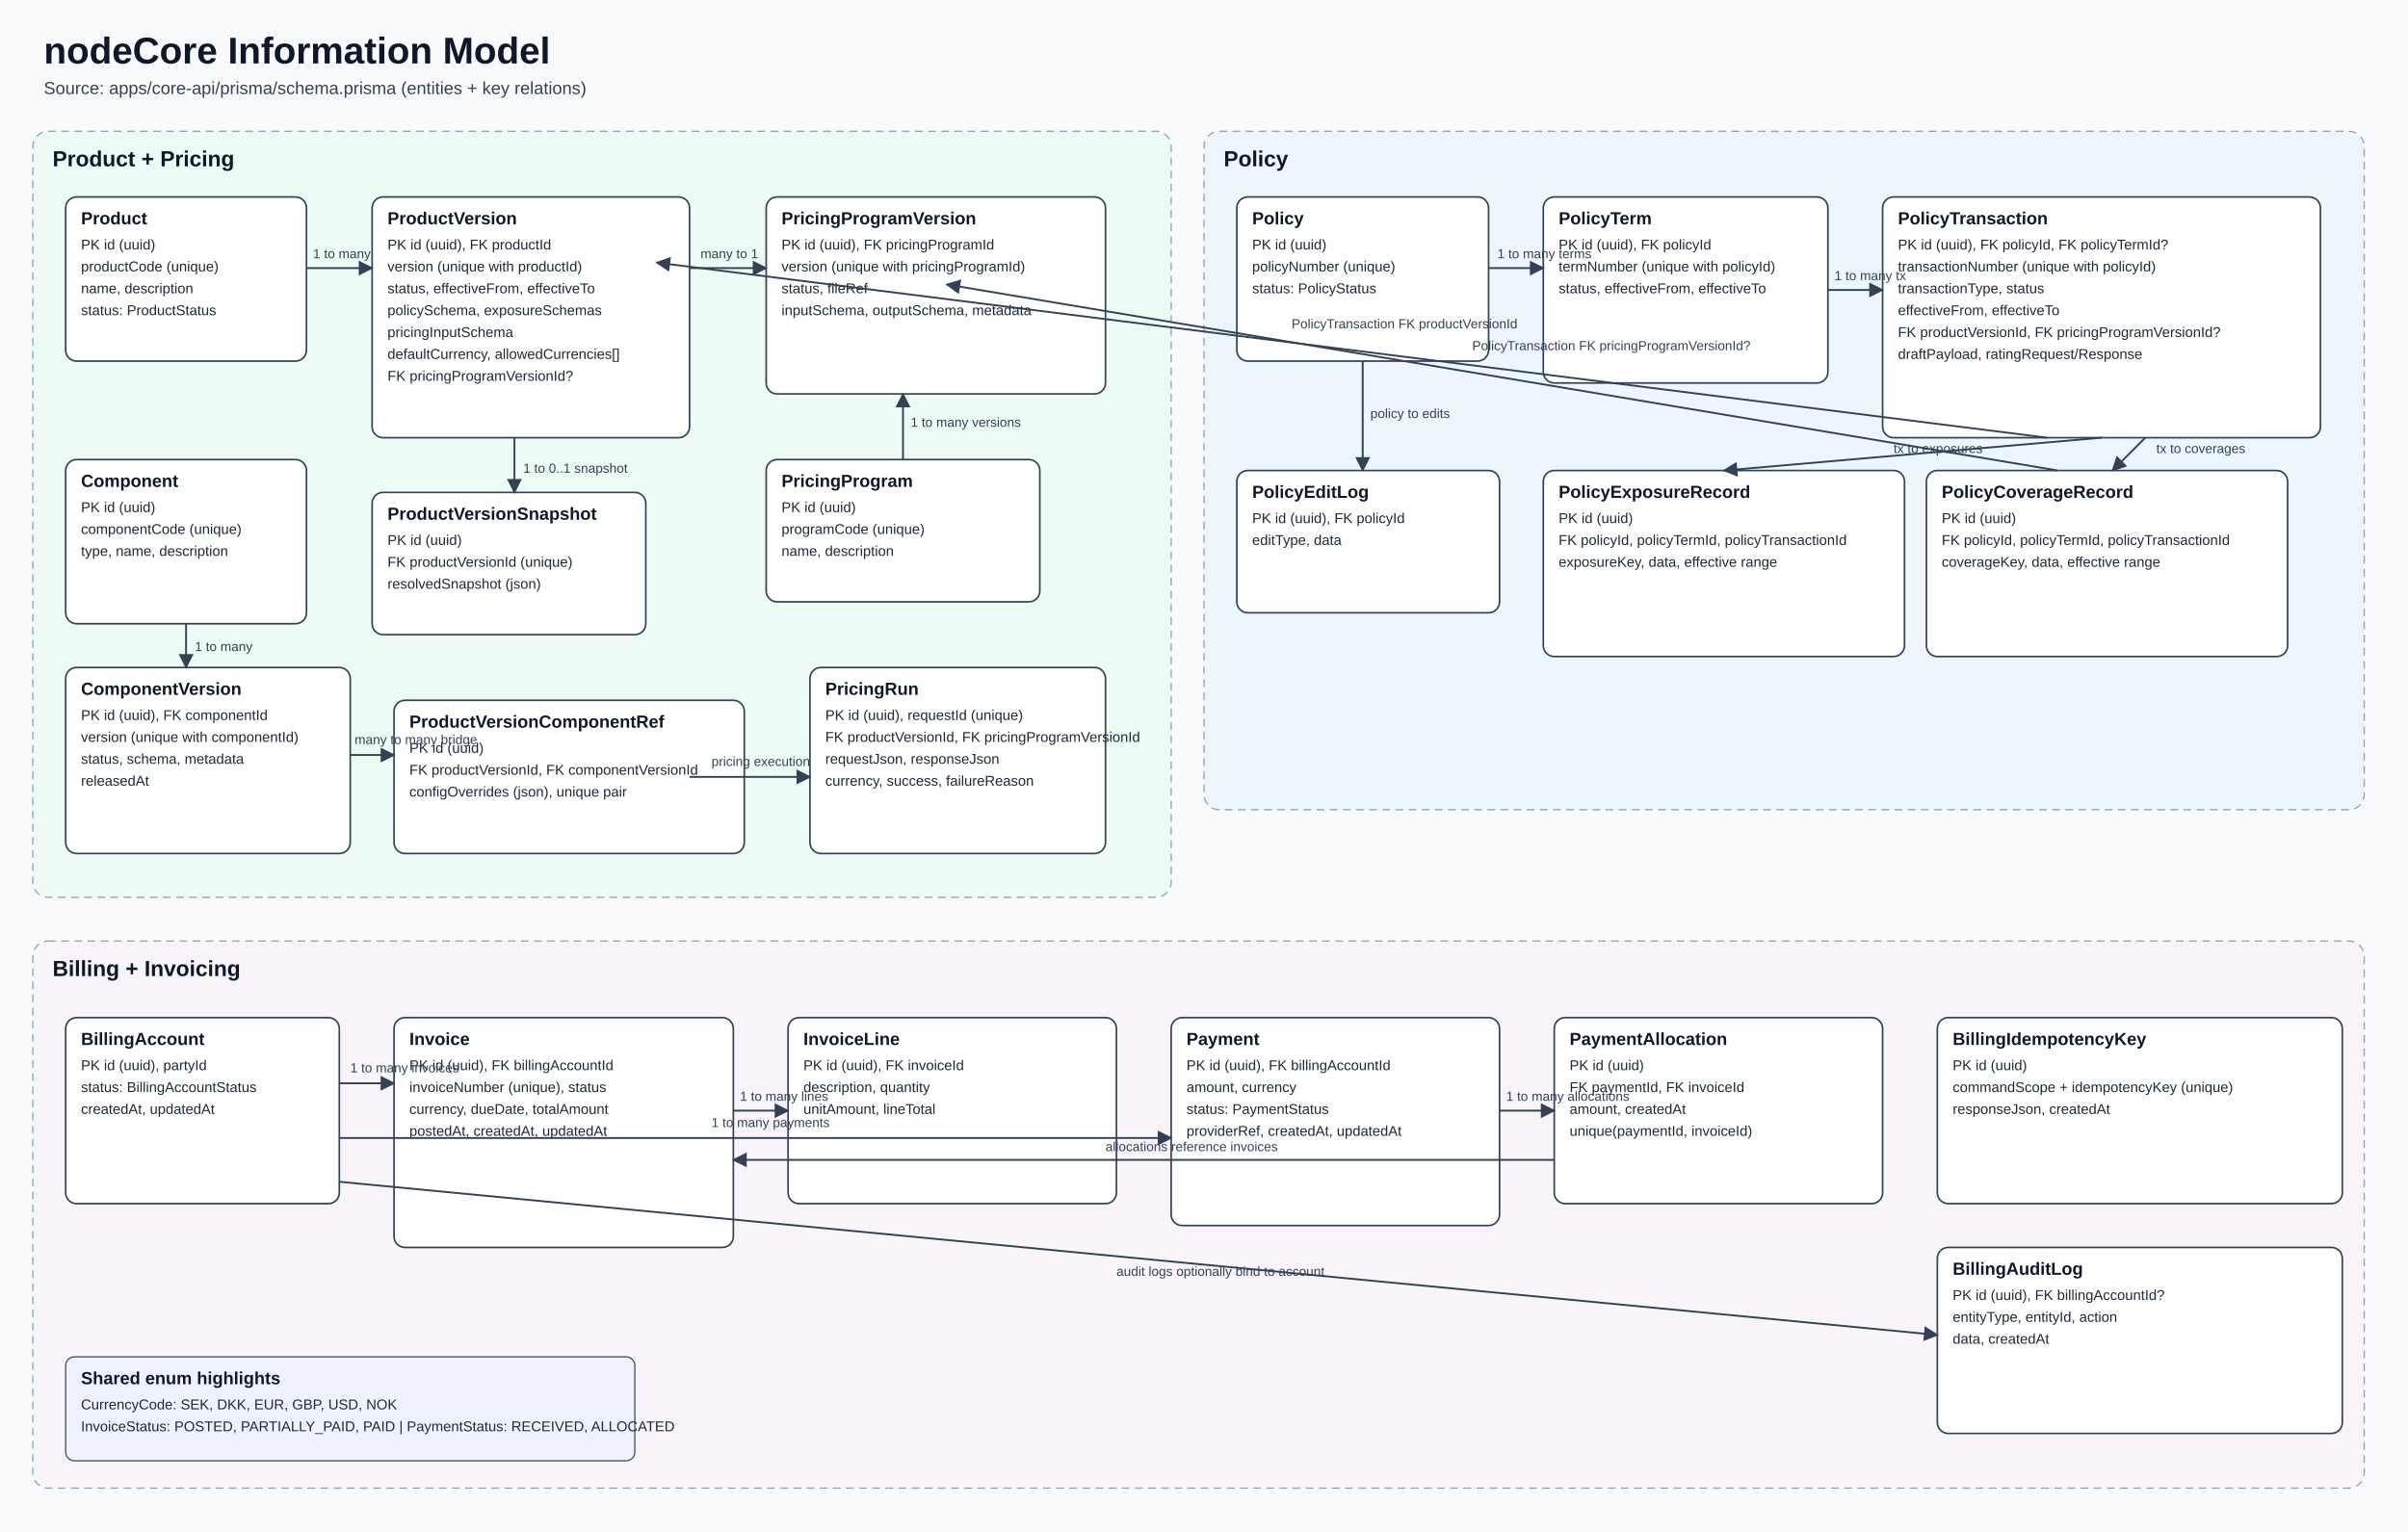
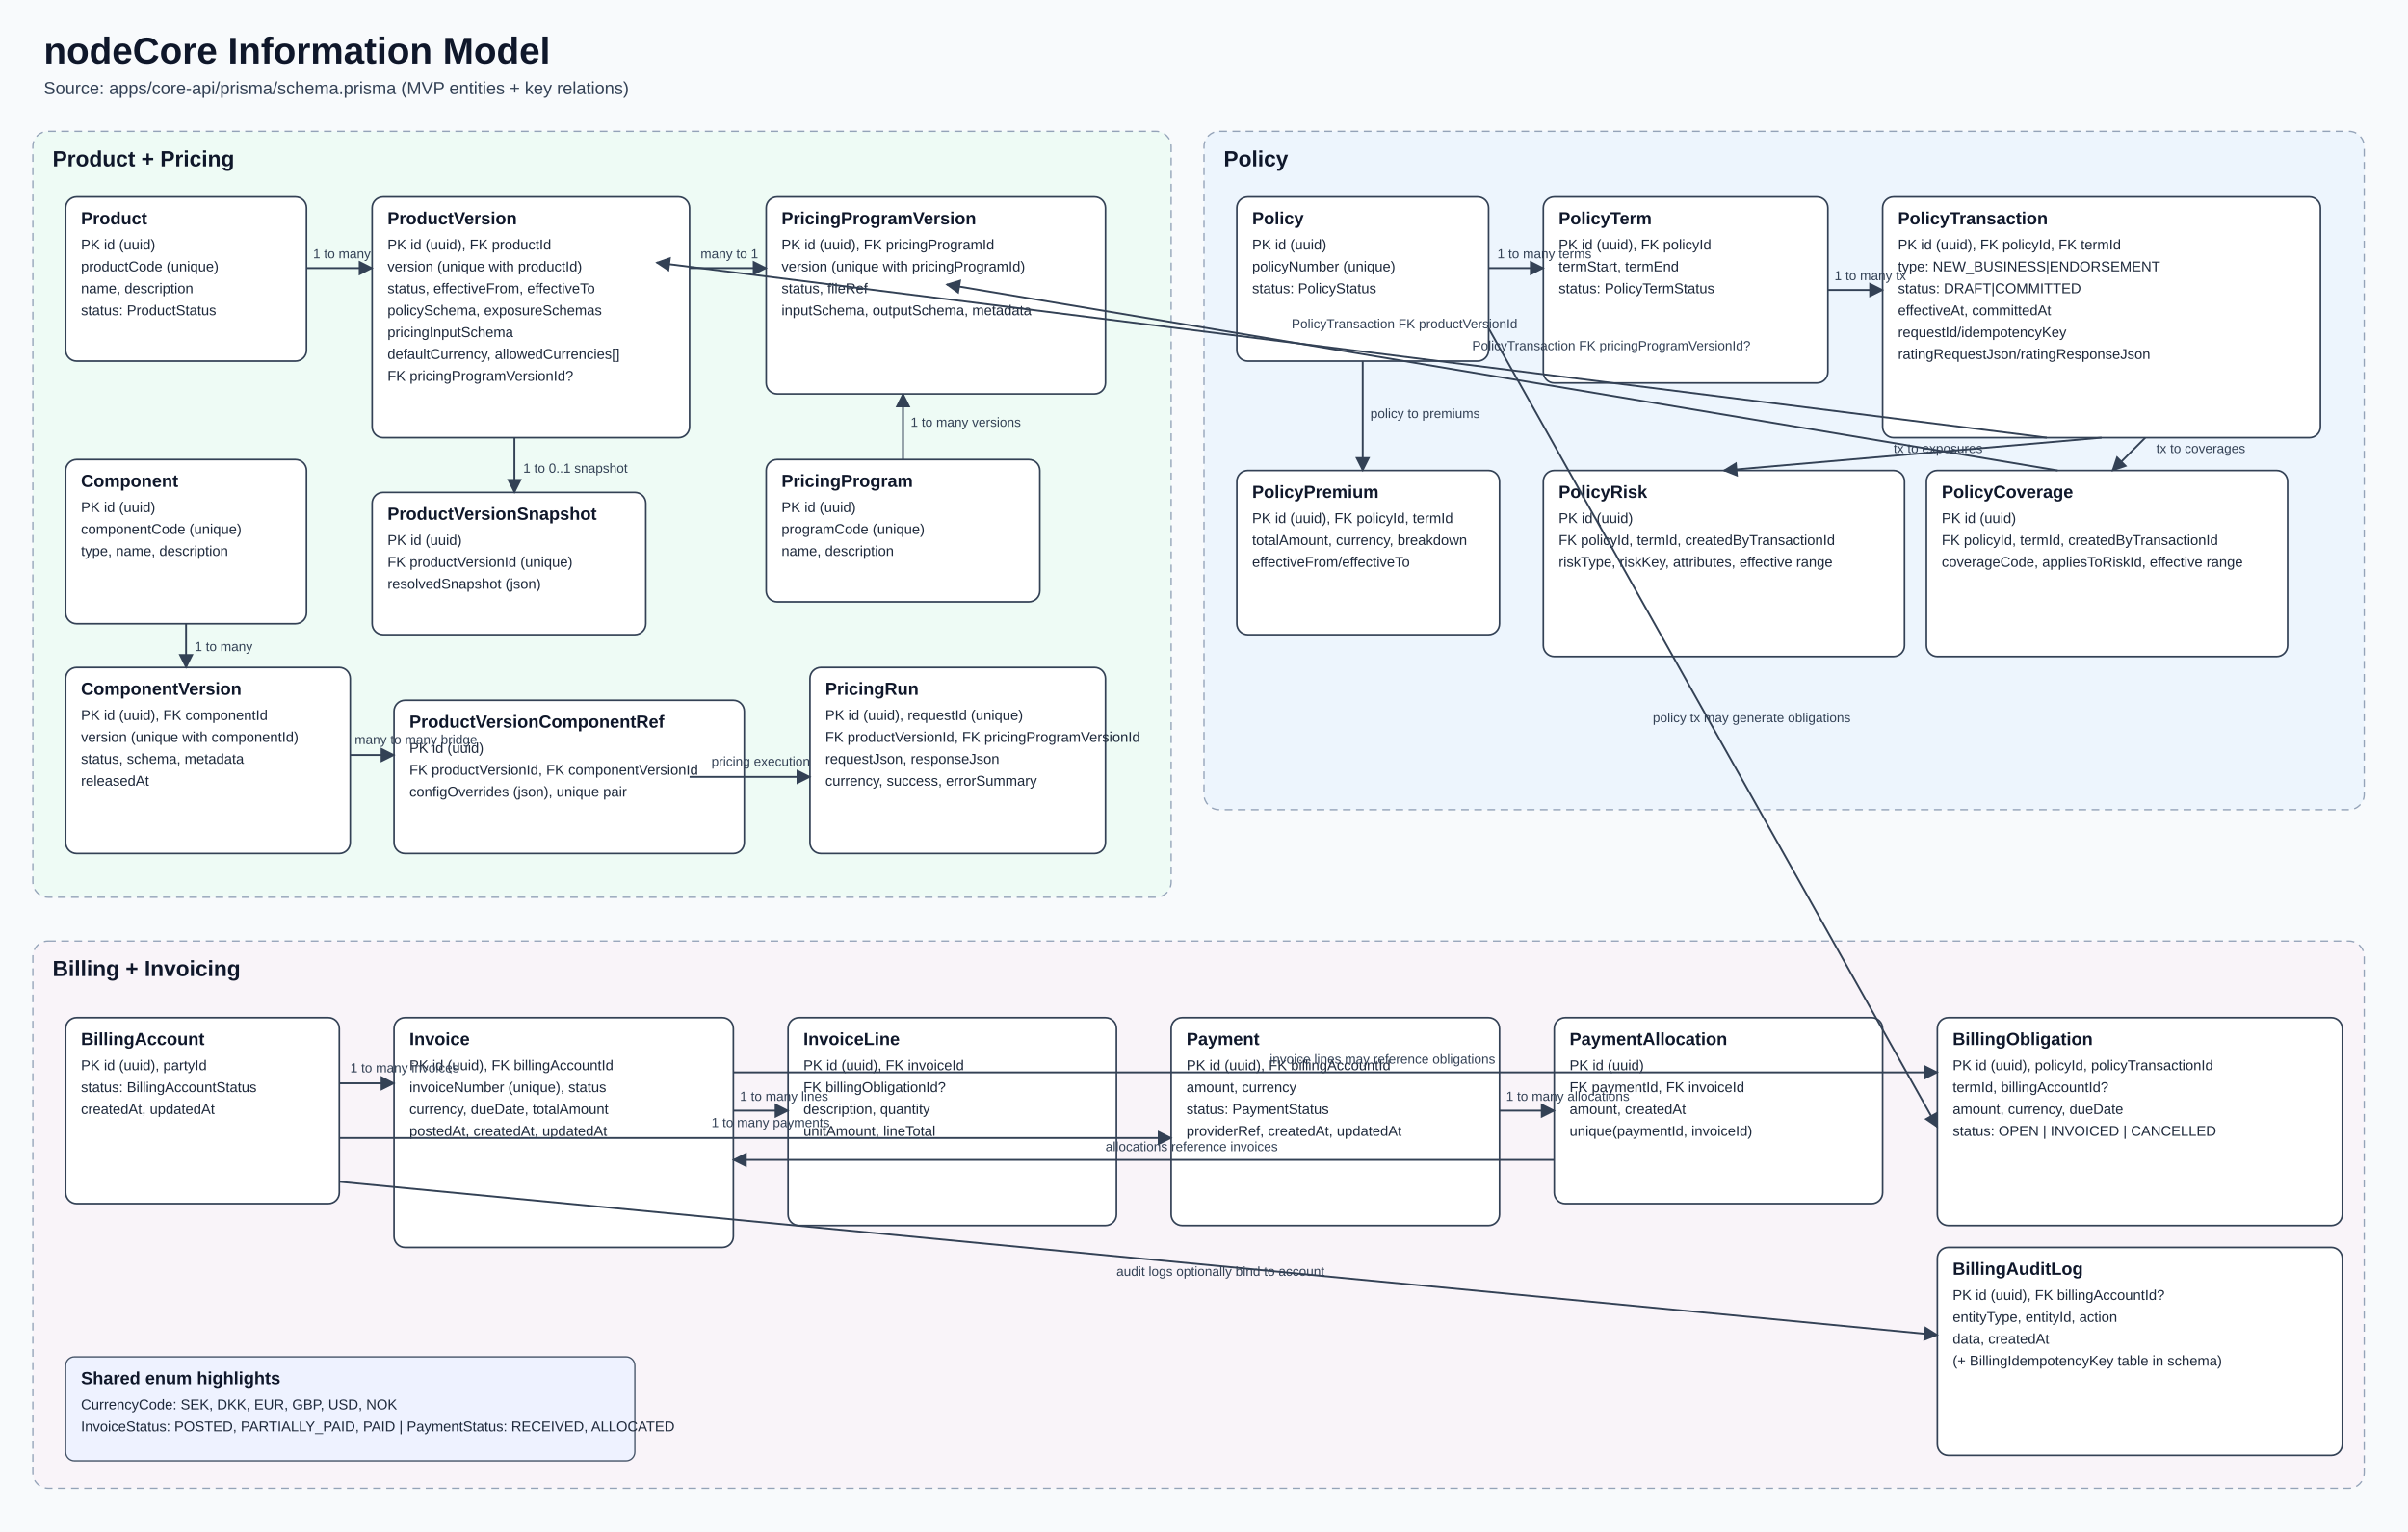
<svg xmlns="http://www.w3.org/2000/svg" width="2200" height="1400" viewBox="0 0 2200 1400">
  <defs>
    <marker id="arrow" viewBox="0 0 10 10" refX="9" refY="5" markerWidth="8" markerHeight="8" orient="auto-start-reverse">
      <path d="M 0 0 L 10 5 L 0 10 z" fill="#334155" />
    </marker>
    <style>
      .bg { fill: #f8fafc; }
      .title { font: 700 34px Arial, sans-serif; fill: #0f172a; }
      .subtitle { font: 500 16px Arial, sans-serif; fill: #334155; }
      .domainTitle { font: 700 20px Arial, sans-serif; fill: #0f172a; }
      .entityTitle { font: 700 16px Arial, sans-serif; fill: #0f172a; }
      .entityText { font: 13px Arial, sans-serif; fill: #1e293b; }
      .box { stroke: #334155; stroke-width: 1.5; rx: 10; ry: 10; }
      .group { stroke: #94a3b8; stroke-width: 1.2; stroke-dasharray: 7 5; rx: 14; ry: 14; fill-opacity: 0.35; }
      .rel { stroke: #334155; stroke-width: 1.7; fill: none; marker-end: url(#arrow); }
      .label { font: 12px Arial, sans-serif; fill: #334155; }
      .enumBox { stroke: #475569; stroke-width: 1.2; rx: 8; ry: 8; fill: #eef2ff; }
    </style>
  </defs>
  <rect class="bg" x="0" y="0" width="2200" height="1400" />
  <text class="title" x="40" y="58">nodeCore Information Model</text>
-   <text class="subtitle" x="40" y="86">Source: apps/core-api/prisma/schema.prisma (entities + key relations)</text>
+   <text class="subtitle" x="40" y="86">Source: apps/core-api/prisma/schema.prisma (MVP entities + key relations)</text>
  <rect class="group" x="30" y="120" width="1040" height="700" fill="#dcfce7" />
  <text class="domainTitle" x="48" y="152">Product + Pricing</text>
  <rect class="box" x="60" y="180" width="220" height="150" fill="#ffffff" />
  <text class="entityTitle" x="74" y="205">Product</text>
  <text class="entityText" x="74" y="228">PK id (uuid)</text>
  <text class="entityText" x="74" y="248">productCode (unique)</text>
  <text class="entityText" x="74" y="268">name, description</text>
  <text class="entityText" x="74" y="288">status: ProductStatus</text>
  <rect class="box" x="340" y="180" width="290" height="220" fill="#ffffff" />
  <text class="entityTitle" x="354" y="205">ProductVersion</text>
  <text class="entityText" x="354" y="228">PK id (uuid), FK productId</text>
  <text class="entityText" x="354" y="248">version (unique with productId)</text>
  <text class="entityText" x="354" y="268">status, effectiveFrom, effectiveTo</text>
  <text class="entityText" x="354" y="288">policySchema, exposureSchemas</text>
  <text class="entityText" x="354" y="308">pricingInputSchema</text>
  <text class="entityText" x="354" y="328">defaultCurrency, allowedCurrencies[]</text>
  <text class="entityText" x="354" y="348">FK pricingProgramVersionId?</text>
  <rect class="box" x="700" y="180" width="310" height="180" fill="#ffffff" />
  <text class="entityTitle" x="714" y="205">PricingProgramVersion</text>
  <text class="entityText" x="714" y="228">PK id (uuid), FK pricingProgramId</text>
  <text class="entityText" x="714" y="248">version (unique with pricingProgramId)</text>
  <text class="entityText" x="714" y="268">status, fileRef</text>
  <text class="entityText" x="714" y="288">inputSchema, outputSchema, metadata</text>
  <rect class="box" x="700" y="420" width="250" height="130" fill="#ffffff" />
  <text class="entityTitle" x="714" y="445">PricingProgram</text>
  <text class="entityText" x="714" y="468">PK id (uuid)</text>
  <text class="entityText" x="714" y="488">programCode (unique)</text>
  <text class="entityText" x="714" y="508">name, description</text>
  <rect class="box" x="340" y="450" width="250" height="130" fill="#ffffff" />
  <text class="entityTitle" x="354" y="475">ProductVersionSnapshot</text>
  <text class="entityText" x="354" y="498">PK id (uuid)</text>
  <text class="entityText" x="354" y="518">FK productVersionId (unique)</text>
  <text class="entityText" x="354" y="538">resolvedSnapshot (json)</text>
  <rect class="box" x="60" y="420" width="220" height="150" fill="#ffffff" />
  <text class="entityTitle" x="74" y="445">Component</text>
  <text class="entityText" x="74" y="468">PK id (uuid)</text>
  <text class="entityText" x="74" y="488">componentCode (unique)</text>
  <text class="entityText" x="74" y="508">type, name, description</text>
  <rect class="box" x="60" y="610" width="260" height="170" fill="#ffffff" />
  <text class="entityTitle" x="74" y="635">ComponentVersion</text>
  <text class="entityText" x="74" y="658">PK id (uuid), FK componentId</text>
  <text class="entityText" x="74" y="678">version (unique with componentId)</text>
  <text class="entityText" x="74" y="698">status, schema, metadata</text>
  <text class="entityText" x="74" y="718">releasedAt</text>
  <rect class="box" x="360" y="640" width="320" height="140" fill="#ffffff" />
  <text class="entityTitle" x="374" y="665">ProductVersionComponentRef</text>
  <text class="entityText" x="374" y="688">PK id (uuid)</text>
  <text class="entityText" x="374" y="708">FK productVersionId, FK componentVersionId</text>
  <text class="entityText" x="374" y="728">configOverrides (json), unique pair</text>
  <rect class="box" x="740" y="610" width="270" height="170" fill="#ffffff" />
  <text class="entityTitle" x="754" y="635">PricingRun</text>
  <text class="entityText" x="754" y="658">PK id (uuid), requestId (unique)</text>
  <text class="entityText" x="754" y="678">FK productVersionId, FK pricingProgramVersionId</text>
  <text class="entityText" x="754" y="698">requestJson, responseJson</text>
-   <text class="entityText" x="754" y="718">currency, success, failureReason</text>
+   <text class="entityText" x="754" y="718">currency, success, errorSummary</text>
  <rect class="group" x="1100" y="120" width="1060" height="620" fill="#dbeafe" />
  <text class="domainTitle" x="1118" y="152">Policy</text>
  <rect class="box" x="1130" y="180" width="230" height="150" fill="#ffffff" />
  <text class="entityTitle" x="1144" y="205">Policy</text>
  <text class="entityText" x="1144" y="228">PK id (uuid)</text>
  <text class="entityText" x="1144" y="248">policyNumber (unique)</text>
  <text class="entityText" x="1144" y="268">status: PolicyStatus</text>
  <rect class="box" x="1410" y="180" width="260" height="170" fill="#ffffff" />
  <text class="entityTitle" x="1424" y="205">PolicyTerm</text>
  <text class="entityText" x="1424" y="228">PK id (uuid), FK policyId</text>
-   <text class="entityText" x="1424" y="248">termNumber (unique with policyId)</text>
-   <text class="entityText" x="1424" y="268">status, effectiveFrom, effectiveTo</text>
+   <text class="entityText" x="1424" y="248">termStart, termEnd</text>
+   <text class="entityText" x="1424" y="268">status: PolicyTermStatus</text>
  <rect class="box" x="1720" y="180" width="400" height="220" fill="#ffffff" />
  <text class="entityTitle" x="1734" y="205">PolicyTransaction</text>
-   <text class="entityText" x="1734" y="228">PK id (uuid), FK policyId, FK policyTermId?</text>
-   <text class="entityText" x="1734" y="248">transactionNumber (unique with policyId)</text>
-   <text class="entityText" x="1734" y="268">transactionType, status</text>
-   <text class="entityText" x="1734" y="288">effectiveFrom, effectiveTo</text>
-   <text class="entityText" x="1734" y="308">FK productVersionId, FK pricingProgramVersionId?</text>
-   <text class="entityText" x="1734" y="328">draftPayload, ratingRequest/Response</text>
+   <text class="entityText" x="1734" y="228">PK id (uuid), FK policyId, FK termId</text>
+   <text class="entityText" x="1734" y="248">type: NEW_BUSINESS|ENDORSEMENT</text>
+   <text class="entityText" x="1734" y="268">status: DRAFT|COMMITTED</text>
+   <text class="entityText" x="1734" y="288">effectiveAt, committedAt</text>
+   <text class="entityText" x="1734" y="308">requestId/idempotencyKey</text>
+   <text class="entityText" x="1734" y="328">ratingRequestJson/ratingResponseJson</text>
  <rect class="box" x="1410" y="430" width="330" height="170" fill="#ffffff" />
-   <text class="entityTitle" x="1424" y="455">PolicyExposureRecord</text>
+   <text class="entityTitle" x="1424" y="455">PolicyRisk</text>
  <text class="entityText" x="1424" y="478">PK id (uuid)</text>
-   <text class="entityText" x="1424" y="498">FK policyId, policyTermId, policyTransactionId</text>
-   <text class="entityText" x="1424" y="518">exposureKey, data, effective range</text>
+   <text class="entityText" x="1424" y="498">FK policyId, termId, createdByTransactionId</text>
+   <text class="entityText" x="1424" y="518">riskType, riskKey, attributes, effective range</text>
  <rect class="box" x="1760" y="430" width="330" height="170" fill="#ffffff" />
-   <text class="entityTitle" x="1774" y="455">PolicyCoverageRecord</text>
+   <text class="entityTitle" x="1774" y="455">PolicyCoverage</text>
  <text class="entityText" x="1774" y="478">PK id (uuid)</text>
-   <text class="entityText" x="1774" y="498">FK policyId, policyTermId, policyTransactionId</text>
-   <text class="entityText" x="1774" y="518">coverageKey, data, effective range</text>
-   <rect class="box" x="1130" y="430" width="240" height="130" fill="#ffffff" />
-   <text class="entityTitle" x="1144" y="455">PolicyEditLog</text>
-   <text class="entityText" x="1144" y="478">PK id (uuid), FK policyId</text>
-   <text class="entityText" x="1144" y="498">editType, data</text>
+   <text class="entityText" x="1774" y="498">FK policyId, termId, createdByTransactionId</text>
+   <text class="entityText" x="1774" y="518">coverageCode, appliesToRiskId, effective range</text>
+   <rect class="box" x="1130" y="430" width="240" height="150" fill="#ffffff" />
+   <text class="entityTitle" x="1144" y="455">PolicyPremium</text>
+   <text class="entityText" x="1144" y="478">PK id (uuid), FK policyId, termId</text>
+   <text class="entityText" x="1144" y="498">totalAmount, currency, breakdown</text>
+   <text class="entityText" x="1144" y="518">effectiveFrom/effectiveTo</text>
  <rect class="group" x="30" y="860" width="2130" height="500" fill="#fce7f3" />
  <text class="domainTitle" x="48" y="892">Billing + Invoicing</text>
  <rect class="box" x="60" y="930" width="250" height="170" fill="#ffffff" />
  <text class="entityTitle" x="74" y="955">BillingAccount</text>
  <text class="entityText" x="74" y="978">PK id (uuid), partyId</text>
  <text class="entityText" x="74" y="998">status: BillingAccountStatus</text>
  <text class="entityText" x="74" y="1018">createdAt, updatedAt</text>
  <rect class="box" x="360" y="930" width="310" height="210" fill="#ffffff" />
  <text class="entityTitle" x="374" y="955">Invoice</text>
  <text class="entityText" x="374" y="978">PK id (uuid), FK billingAccountId</text>
  <text class="entityText" x="374" y="998">invoiceNumber (unique), status</text>
  <text class="entityText" x="374" y="1018">currency, dueDate, totalAmount</text>
  <text class="entityText" x="374" y="1038">postedAt, createdAt, updatedAt</text>
-   <rect class="box" x="720" y="930" width="300" height="170" fill="#ffffff" />
+   <rect class="box" x="720" y="930" width="300" height="190" fill="#ffffff" />
  <text class="entityTitle" x="734" y="955">InvoiceLine</text>
  <text class="entityText" x="734" y="978">PK id (uuid), FK invoiceId</text>
-   <text class="entityText" x="734" y="998">description, quantity</text>
-   <text class="entityText" x="734" y="1018">unitAmount, lineTotal</text>
+   <text class="entityText" x="734" y="998">FK billingObligationId?</text>
+   <text class="entityText" x="734" y="1018">description, quantity</text>
+   <text class="entityText" x="734" y="1038">unitAmount, lineTotal</text>
  <rect class="box" x="1070" y="930" width="300" height="190" fill="#ffffff" />
  <text class="entityTitle" x="1084" y="955">Payment</text>
  <text class="entityText" x="1084" y="978">PK id (uuid), FK billingAccountId</text>
  <text class="entityText" x="1084" y="998">amount, currency</text>
  <text class="entityText" x="1084" y="1018">status: PaymentStatus</text>
  <text class="entityText" x="1084" y="1038">providerRef, createdAt, updatedAt</text>
  <rect class="box" x="1420" y="930" width="300" height="170" fill="#ffffff" />
  <text class="entityTitle" x="1434" y="955">PaymentAllocation</text>
  <text class="entityText" x="1434" y="978">PK id (uuid)</text>
  <text class="entityText" x="1434" y="998">FK paymentId, FK invoiceId</text>
  <text class="entityText" x="1434" y="1018">amount, createdAt</text>
  <text class="entityText" x="1434" y="1038">unique(paymentId, invoiceId)</text>
-   <rect class="box" x="1770" y="930" width="370" height="170" fill="#ffffff" />
-   <text class="entityTitle" x="1784" y="955">BillingIdempotencyKey</text>
-   <text class="entityText" x="1784" y="978">PK id (uuid)</text>
-   <text class="entityText" x="1784" y="998">commandScope + idempotencyKey (unique)</text>
-   <text class="entityText" x="1784" y="1018">responseJson, createdAt</text>
-   <rect class="box" x="1770" y="1140" width="370" height="170" fill="#ffffff" />
+   <rect class="box" x="1770" y="930" width="370" height="190" fill="#ffffff" />
+   <text class="entityTitle" x="1784" y="955">BillingObligation</text>
+   <text class="entityText" x="1784" y="978">PK id (uuid), policyId, policyTransactionId</text>
+   <text class="entityText" x="1784" y="998">termId, billingAccountId?</text>
+   <text class="entityText" x="1784" y="1018">amount, currency, dueDate</text>
+   <text class="entityText" x="1784" y="1038">status: OPEN | INVOICED | CANCELLED</text>
+   <rect class="box" x="1770" y="1140" width="370" height="190" fill="#ffffff" />
  <text class="entityTitle" x="1784" y="1165">BillingAuditLog</text>
  <text class="entityText" x="1784" y="1188">PK id (uuid), FK billingAccountId?</text>
  <text class="entityText" x="1784" y="1208">entityType, entityId, action</text>
  <text class="entityText" x="1784" y="1228">data, createdAt</text>
+   <text class="entityText" x="1784" y="1248">(+ BillingIdempotencyKey table in schema)</text>
  <rect class="enumBox" x="60" y="1240" width="520" height="95" />
  <text class="entityTitle" x="74" y="1265">Shared enum highlights</text>
  <text class="entityText" x="74" y="1288">CurrencyCode: SEK, DKK, EUR, GBP, USD, NOK</text>
  <text class="entityText" x="74" y="1308">InvoiceStatus: POSTED, PARTIALLY_PAID, PAID | PaymentStatus: RECEIVED, ALLOCATED</text>
  <path class="rel" d="M 280 245 L 340 245" />
  <text class="label" x="286" y="236">1 to many</text>
  <path class="rel" d="M 630 245 L 700 245" />
  <text class="label" x="640" y="236">many to 1</text>
  <path class="rel" d="M 825 420 L 825 360" />
  <text class="label" x="832" y="390">1 to many versions</text>
  <path class="rel" d="M 470 400 L 470 450" />
  <text class="label" x="478" y="432">1 to 0..1 snapshot</text>
  <path class="rel" d="M 170 570 L 170 610" />
  <text class="label" x="178" y="595">1 to many</text>
  <path class="rel" d="M 320 690 L 360 690" />
  <text class="label" x="324" y="680">many to many bridge</text>
  <path class="rel" d="M 630 710 L 740 710" />
  <text class="label" x="650" y="700">pricing execution</text>
  <path class="rel" d="M 1360 245 L 1410 245" />
  <text class="label" x="1368" y="236">1 to many terms</text>
  <path class="rel" d="M 1670 265 L 1720 265" />
  <text class="label" x="1676" y="256">1 to many tx</text>
  <path class="rel" d="M 1920 400 L 1575 430" />
  <text class="label" x="1730" y="414">tx to exposures</text>
  <path class="rel" d="M 1960 400 L 1930 430" />
  <text class="label" x="1970" y="414">tx to coverages</text>
  <path class="rel" d="M 1245 330 L 1245 430" />
-   <text class="label" x="1252" y="382">policy to edits</text>
+   <text class="label" x="1252" y="382">policy to premiums</text>
  <path class="rel" d="M 310 990 L 360 990" />
  <text class="label" x="320" y="980">1 to many invoices</text>
  <path class="rel" d="M 310 1040 L 1070 1040" />
  <text class="label" x="650" y="1030">1 to many payments</text>
  <path class="rel" d="M 670 1015 L 720 1015" />
  <text class="label" x="676" y="1006">1 to many lines</text>
  <path class="rel" d="M 1370 1015 L 1420 1015" />
  <text class="label" x="1376" y="1006">1 to many allocations</text>
  <path class="rel" d="M 1420 1060 L 670 1060" />
  <text class="label" x="1010" y="1052">allocations reference invoices</text>
  <path class="rel" d="M 310 1080 L 1770 1220" />
  <text class="label" x="1020" y="1166">audit logs optionally bind to account</text>
+   <path class="rel" d="M 670 980 L 1770 980" />
+   <text class="label" x="1160" y="972">invoice lines may reference obligations</text>
+   <path class="rel" d="M 1360 300 L 1770 1030" />
+   <text class="label" x="1510" y="660">policy tx may generate obligations</text>
  <path class="rel" d="M 1870 400 L 600 240" />
  <text class="label" x="1180" y="300">PolicyTransaction FK productVersionId</text>
  <path class="rel" d="M 1880 430 L 865 260" />
  <text class="label" x="1345" y="320">PolicyTransaction FK pricingProgramVersionId?</text>
</svg>
